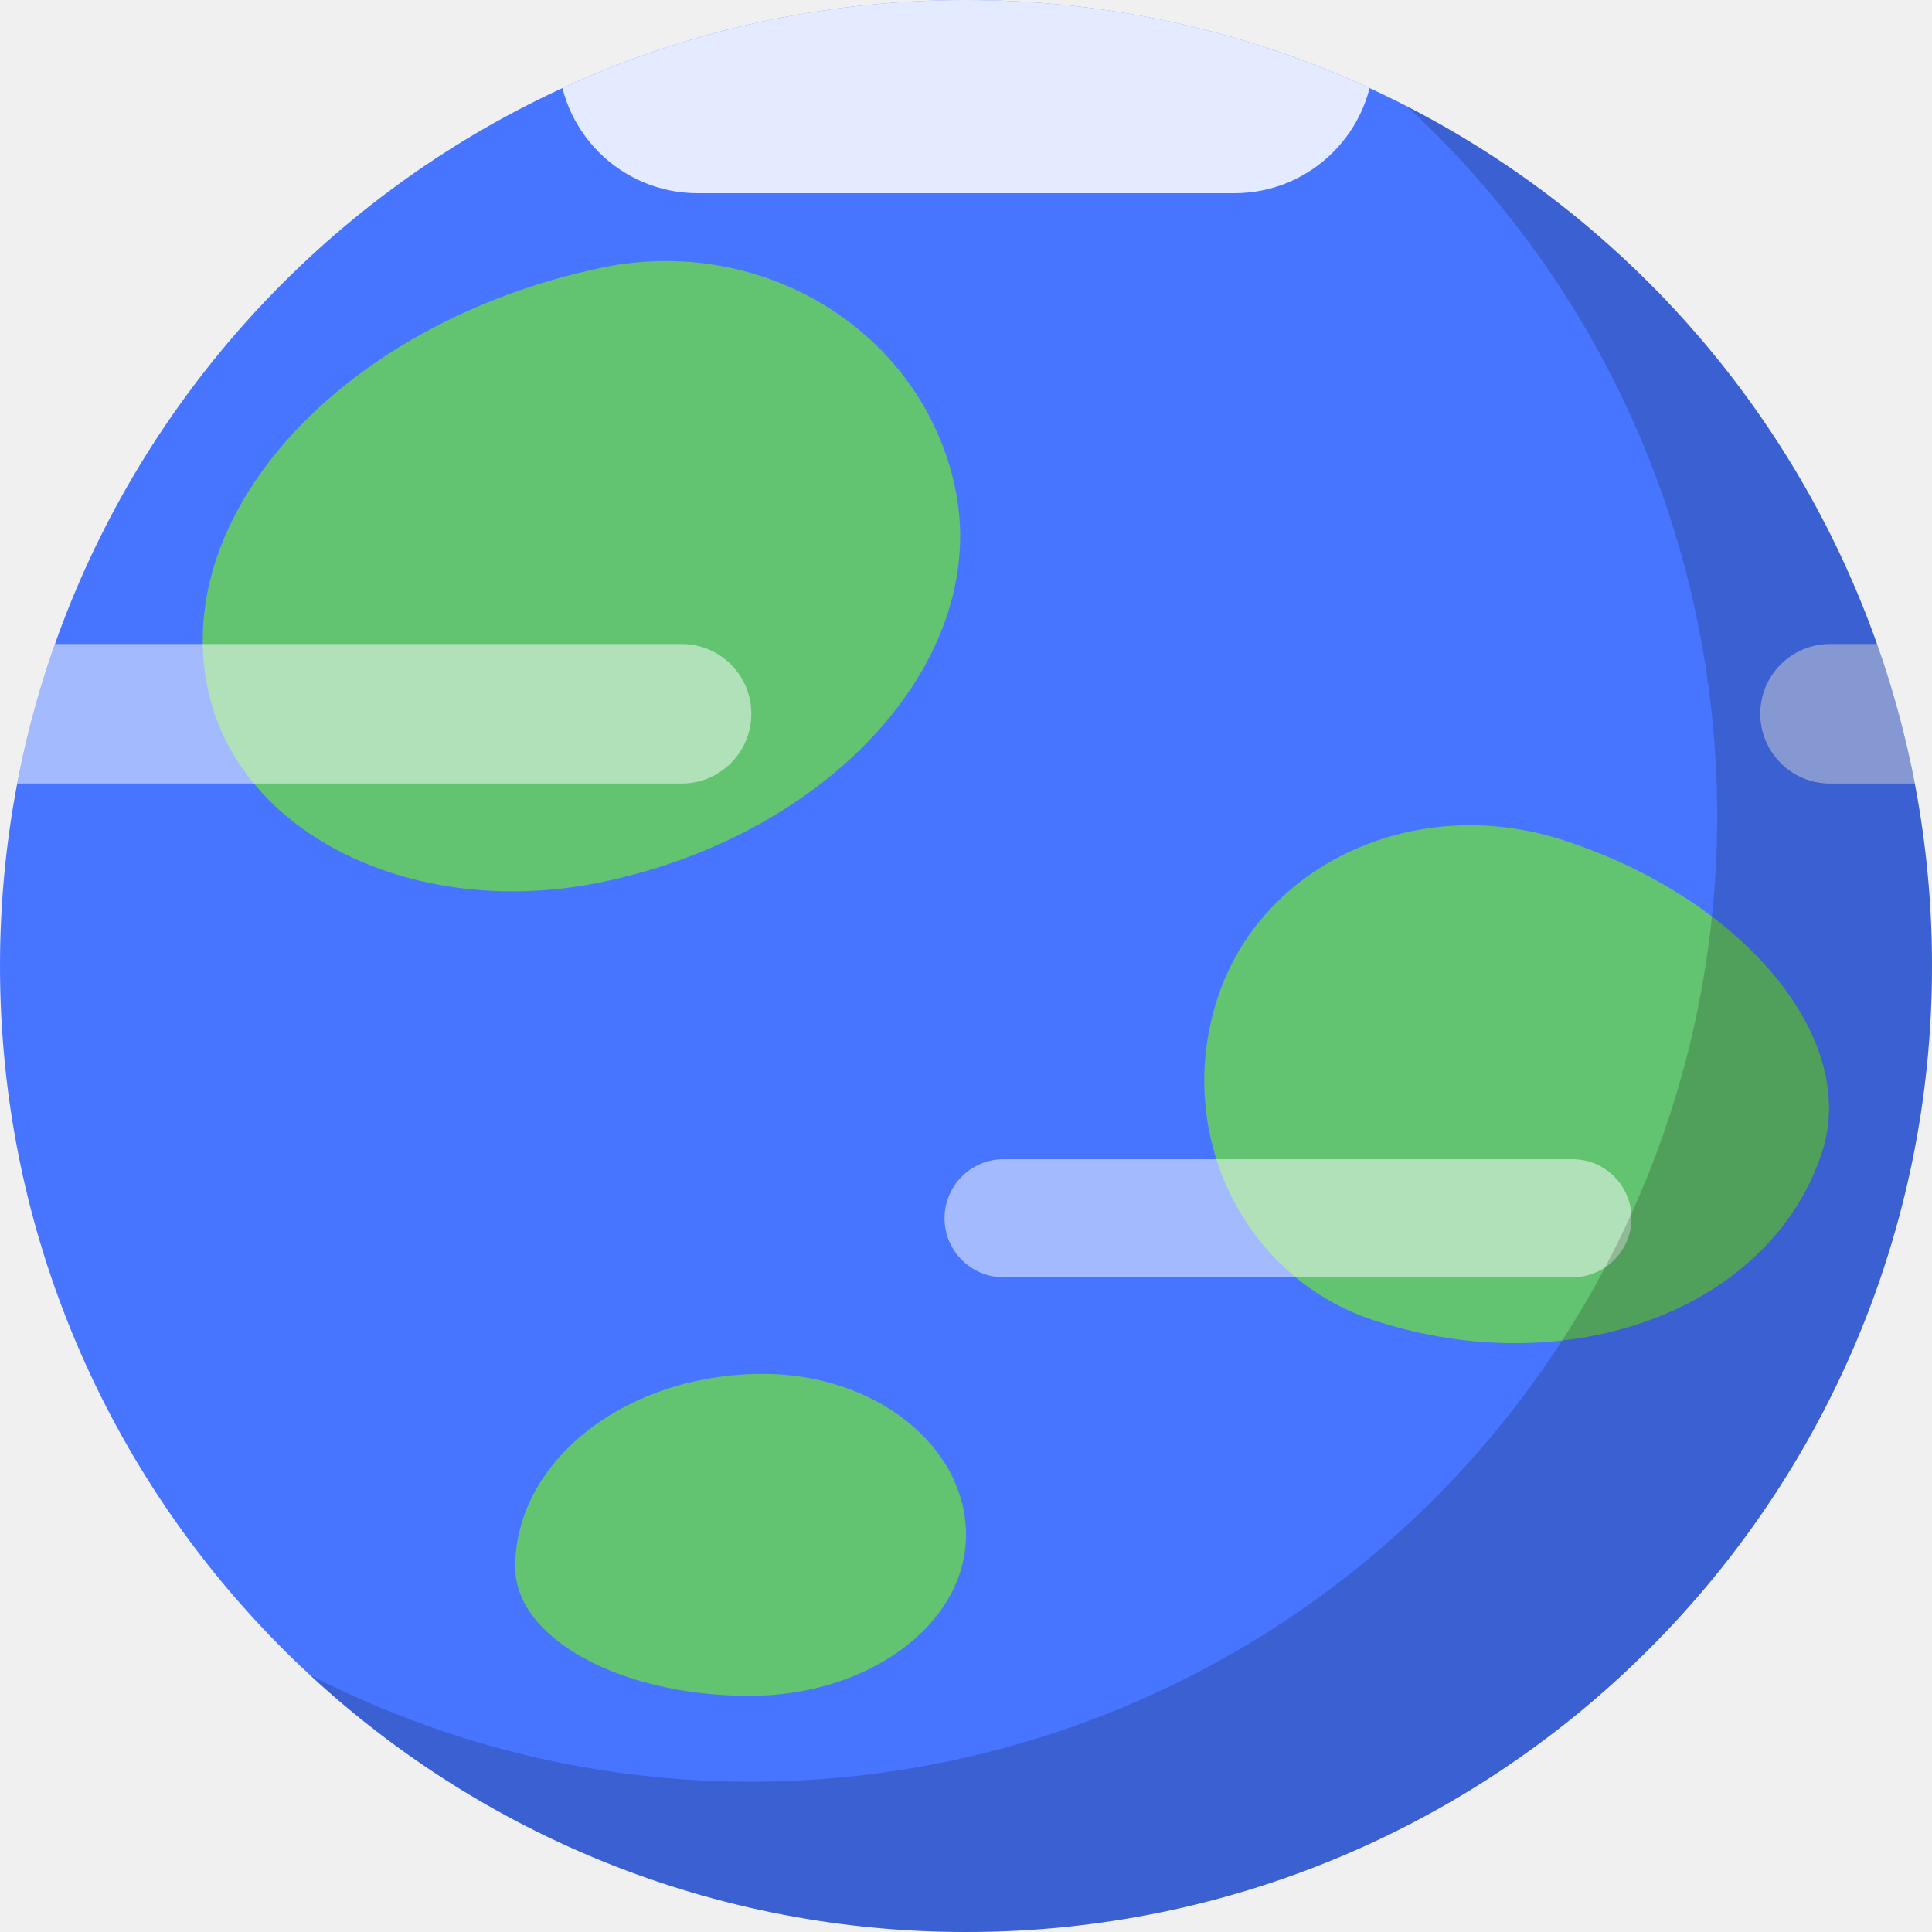
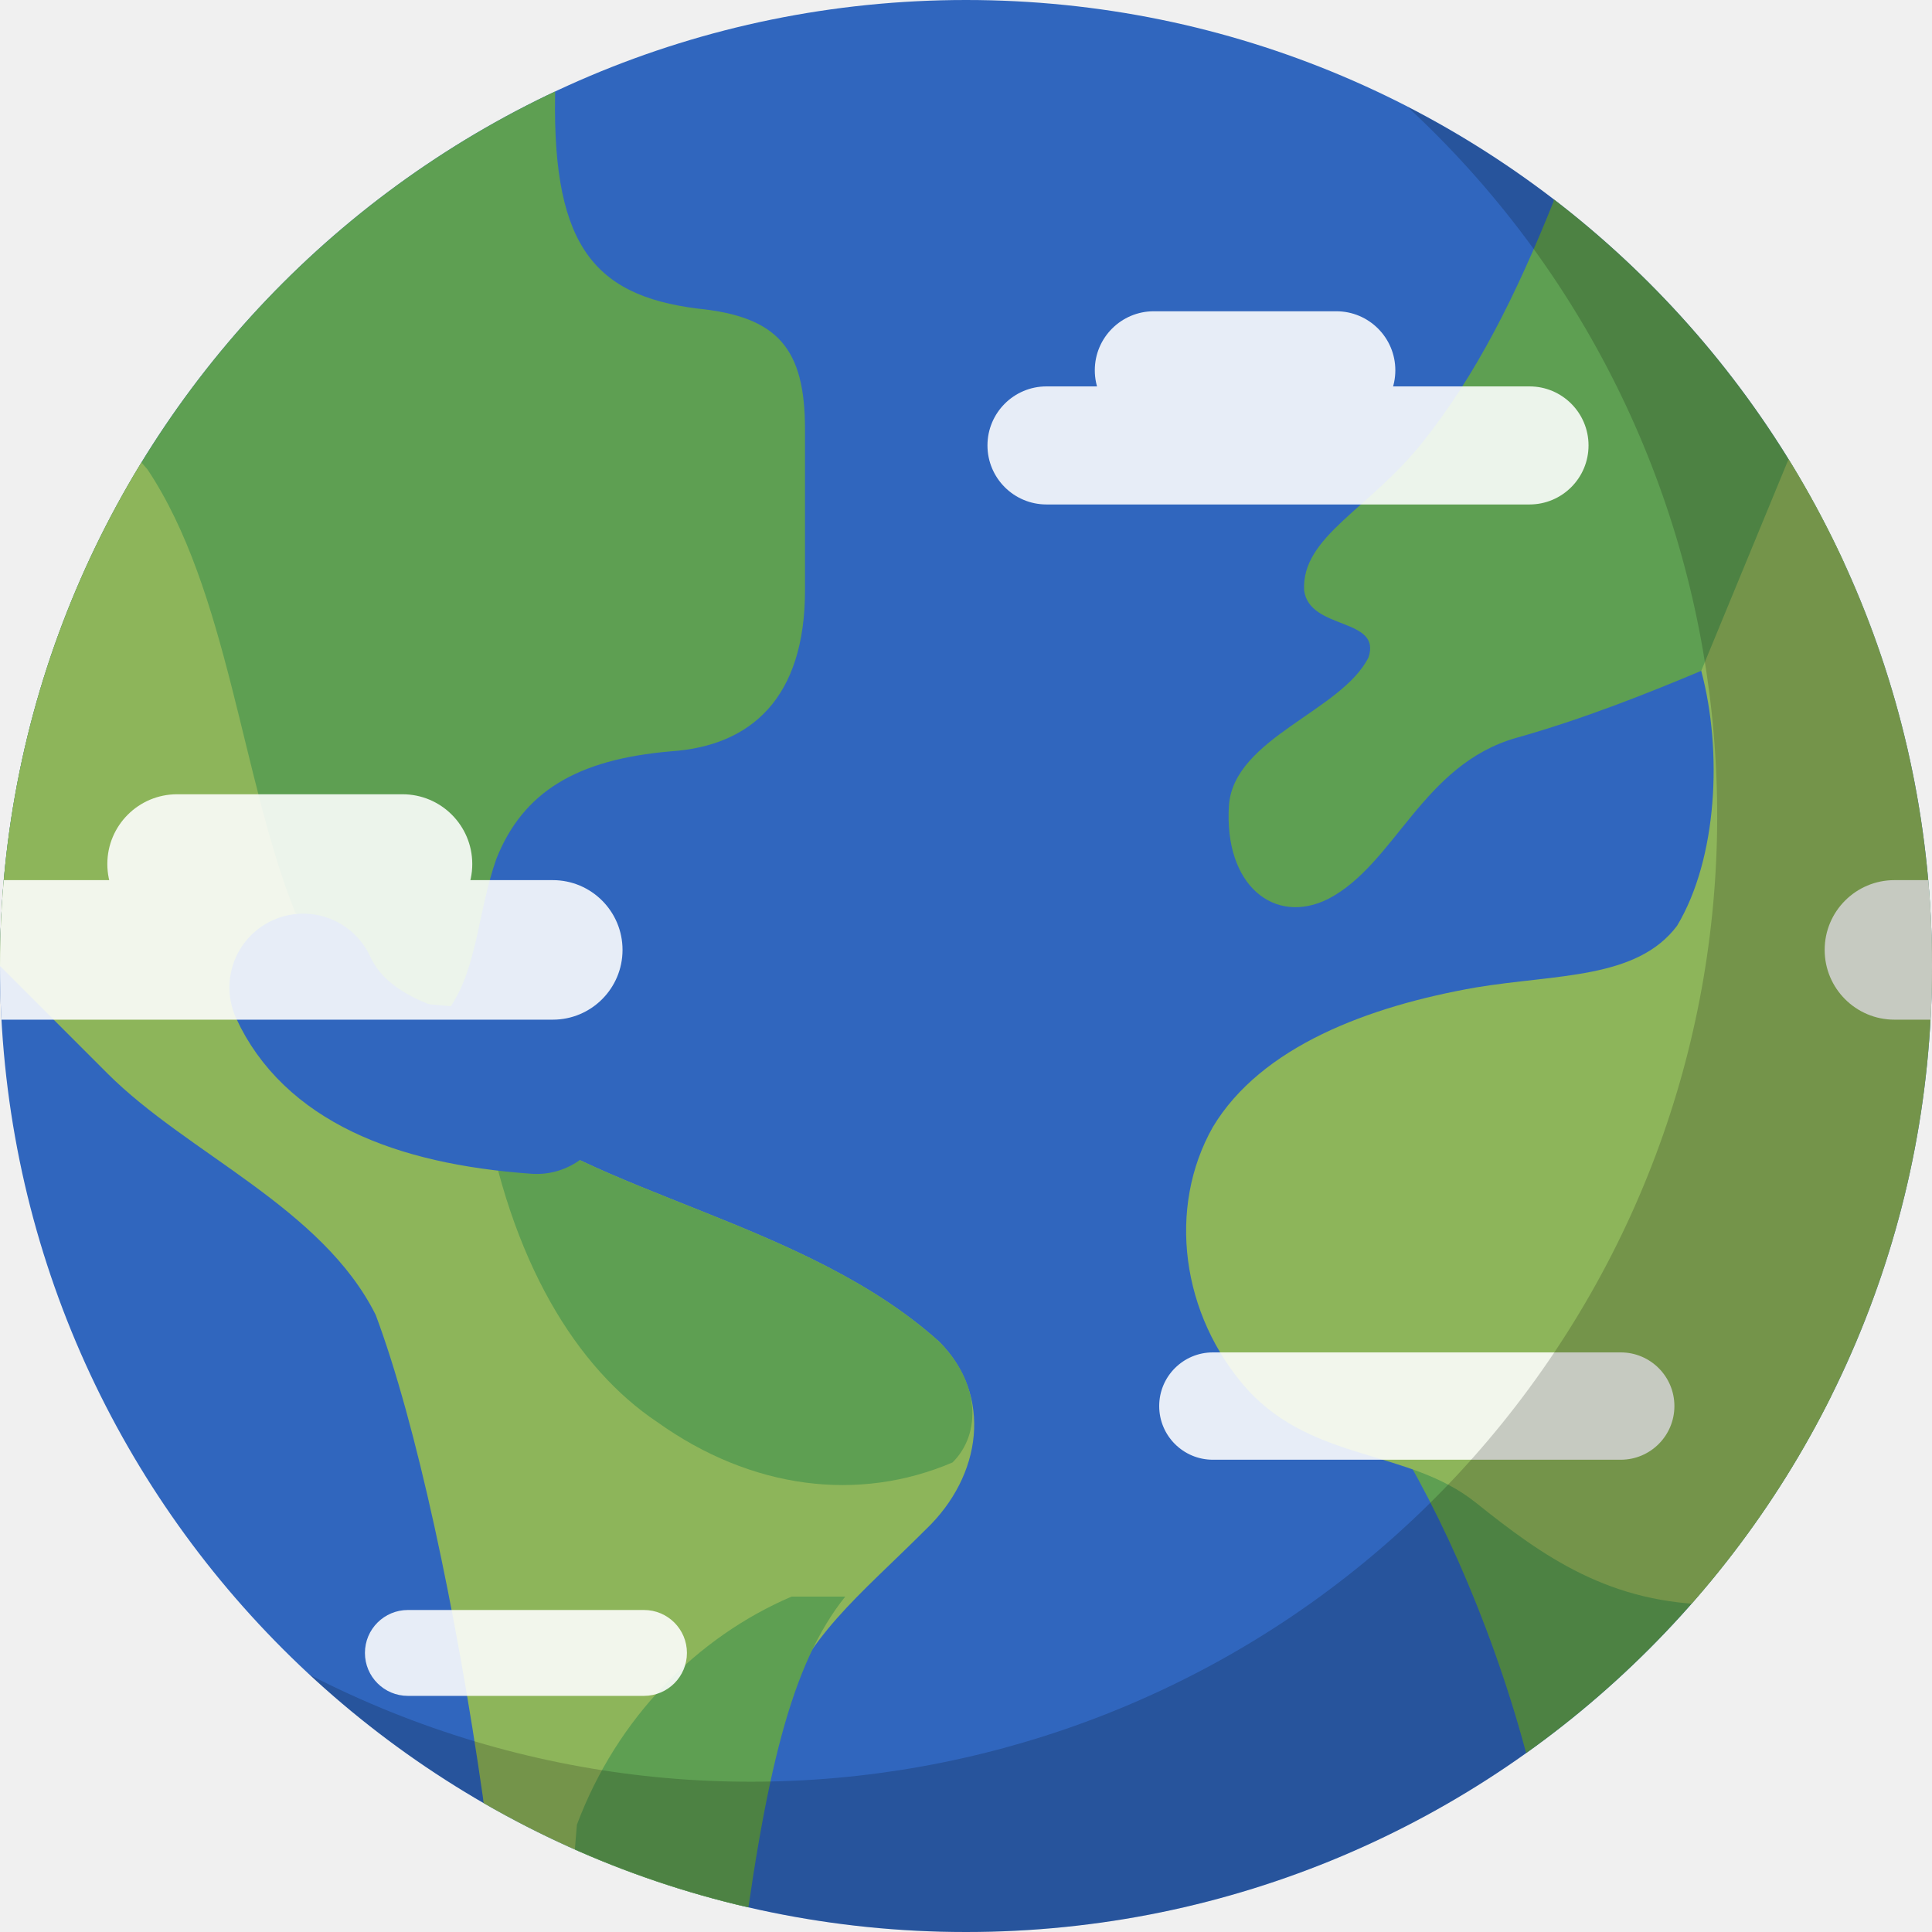
<svg xmlns="http://www.w3.org/2000/svg" viewBox="0 0 180 180" width="180" height="180">
  <defs>
    <clipPath id="clip-earth">
      <circle cx="90" cy="90" r="90" />
    </clipPath>
  </defs>
  <g id="earth">
-     <circle cx="90" cy="90" r="90" fill="#4775ff" />
+     <circle cx="90" cy="90" r="90" fill="#3066be" />
    <g clip-path="url(#clip-earth)">
-       <g id="cont1" transform="rotate(-12 54 54)">
-         <path d="M61.92 26A28.08 26.88 0 0 1 90 52.88A39.6 29.12 0 0 1 50.4 82A32.4 25.2 0 0 1 18 56.8A43.92 30.8 0 0 1 61.92 26Z" fill="#62c370" />
+       <g id="land" transform="translate(-30 -30) scale(2.5)">
+         <path d="M32.7 8v7c-.2 6 1.3 8 5.3 8.5 3 .3 4 1.5 4 4.5v6c0 4-2 5.8-5 6-3.5.3-5.5 1.5-6.5 4-.7 2-.7 4-1.7 5.5L12 48C8 44 3 36 0 30-3 24-3 16 1 8z" fill="#5e9f52" />
+         <path d="M17.5 29.5c3 4.5 3.5 11.5 5.5 16.5l7 7c4 3.5 12 4.5 17 9 2 2 1.6 5-.5 7-2.5 2.5-4.5 4-5.5 7l-1.5 8c-.5 2.5-2 4-4 4-3 0-5-4-5.5-9-1-7-2.5-14-4-18-2-4-7-6-10-9-1.5-1.5-3-3-4-4C8 44 3 36 0 30-1.5 27-2.25 23.5-2.125 19.75 4 19 12 23 17.5 29.5z" fill="#8db55a" />
+         <path d="M30 53c4 3.5 12 4.5 17 9 1.5 1.5 1.6 3.4.5 4.5-3.5 1.5-7.5 1-11-1.5-3-2-5.5-6-6.5-12zM33.5 80c1.5-4 4.5-7 8-8.5h2c-2 2.5-3 6.5-4 14.5h-6.5z" fill="#5e9f52" />
+         <path d="M23.3 48.8q1.7 3.7 8.7 4.2" fill="none" stroke="#3066be" stroke-width="5.5" stroke-linecap="round" />
+         <path d="M64.5 66.5l5.5-2.5L86 64C85 70 82 76 77 82 75.5 84 72 84.5 70.5 82 69.8 81 69.7 80.5 69.5 80 68.5 75 66.5 70 64.5 66.5z" fill="#5e9f52" />
+         <path d="M69.5 8l.4 11.5c-1.4 3.5-2.9 6.5-4.9 9-2 2.5-4.5 3.5-4.4 5.5.2 1.5 2.9 1 2.4 2.5-1 2-5 3-5.2 5.5-.2 3 1.7 4.5 3.7 3.5 2.5-1.3 3.5-5 7-6 2.5-.7 5-1.7 6.9-2.5L80 33h8C91 32.5 93.5 35 96 38 97 42 99 47 101 50.5 102 52.5 103.5 52.5 104.2 50.5 105.5 47 106 42.5 107.8 41.5 109 41 109.8 43 110.5 45 111 46.5 112 47.5 113 47.5 114.5 47.5 114.8 45 114.6 43 114.4 40 116 37.5 116.5 35 118 31 118.5 25 117 20 116 16 114 12 113 8z" fill="#5e9f52" />
+         <path d="M78.7 29L75.4 37C76.2 40 76 44 74.5 46.5 73 48.5 70 48.3 67 48.8 63 49.5 59 51 57.2 54 55.5 57 56 61 58.5 63.8 61 66.5 64.5 66 67 68 69.5 70 72 71.8 76 71.8 79 71.8 82 71 84.5 69.5 86.5 65 88 60 89.5 56 90.5 53.5 89 51 87 49.5 89 48 91 45 91 41 92 37 92 32 89.5 28.5 87 25 81 25 78.7 29z" fill="#8db55a" />
+         <path d="M96 38C97 42 99 47 101 50.5 102 52.5 103.5 52.5 104.2 50.5 105.5 47 106 42.5 107.8 41.5 104.5 37 99.5 36 96 38z" fill="#8db55a" />
+         <path d="M116.5 35C118 31 118.5 25 117 20 116 16 114 12 113 8H104C106 14 109 18 108.5 24 108 29 111 33 116.5 35z" fill="#8db55a" />
+         <path d="M105 62C106 58.5 110 58 112 59.5 113 57.5 116 57 117.5 59 120 61.5 121 66 119.5 69.5 118 72.5 114.5 73 112.5 71 110.5 69.5 108 71.5 106 70 104 68.5 104 65 105 62z" fill="#8db55a" />
+         <path d="M117.5 59C120 61.5 121 66 119.5 69.5 118 72.5 114.5 73 112.5 71 115 68.5 115 62.5 117.5 59z" fill="#5e9f52" />
      </g>
-       <g id="cont2" transform="rotate(18 141 102)">
-         <path d="M138.1 78A31.9 20.16 0 0 1 170 98.16A34.8 27.84 0 0 1 135.2 126A23.2 24 0 0 1 112 102A26.1 24 0 0 1 138.1 78Z" fill="#62c370" />
+       <g id="clouds" fill="#ffffff" opacity="0.88">
+         <g id="cloud1">
+           <rect x="-10" y="82" width="68" height="13" rx="6.5" />
+           <rect x="10" y="74" width="34" height="13" rx="6.5" />
+         </g>
+         <g id="cloud2">
+           <rect x="92" y="36" width="56" height="11" rx="5.5" />
+           <rect x="102" y="29" width="28" height="11" rx="5.5" />
+         </g>
+         <rect id="cloud3" x="108" y="126" width="48" height="10" rx="5" />
+         <rect id="cloud4" x="34" y="150" width="30" height="8" rx="4" />
+         <rect id="cloud1-2" x="170" y="82" width="68" height="13" rx="6.5" />
      </g>
-       <path id="cont3" d="M71.1 128A18.9 15 0 0 1 90 143A20.16 15 0 0 1 69.84 158A21.84 12 0 0 1 48 146A23.1 18 0 0 1 71.1 128Z" fill="#62c370" />
-       <rect id="cloud1" x="-16" y="60" width="86" height="13" rx="6.5" fill="#ffffff" fill-opacity="0.5" />
-       <rect id="cloud2" x="88" y="108" width="64" height="11" rx="5.5" fill="#ffffff" fill-opacity="0.5" />
-       <rect id="cloud1-2" x="164" y="60" width="86" height="13" rx="6.5" fill="#ffffff" fill-opacity="0.5" />
-       <rect id="earthCap" x="52" y="-8" width="76" height="26" rx="13" fill="#ffffff" fill-opacity="0.85" />
      <path id="shade" d="M131.13 9.95A90 90 0 1 1 28.87 156.05A90 90 0 0 0 131.13 9.95Z" fill="#000000" fill-opacity="0.18" />
    </g>
  </g>
</svg>
